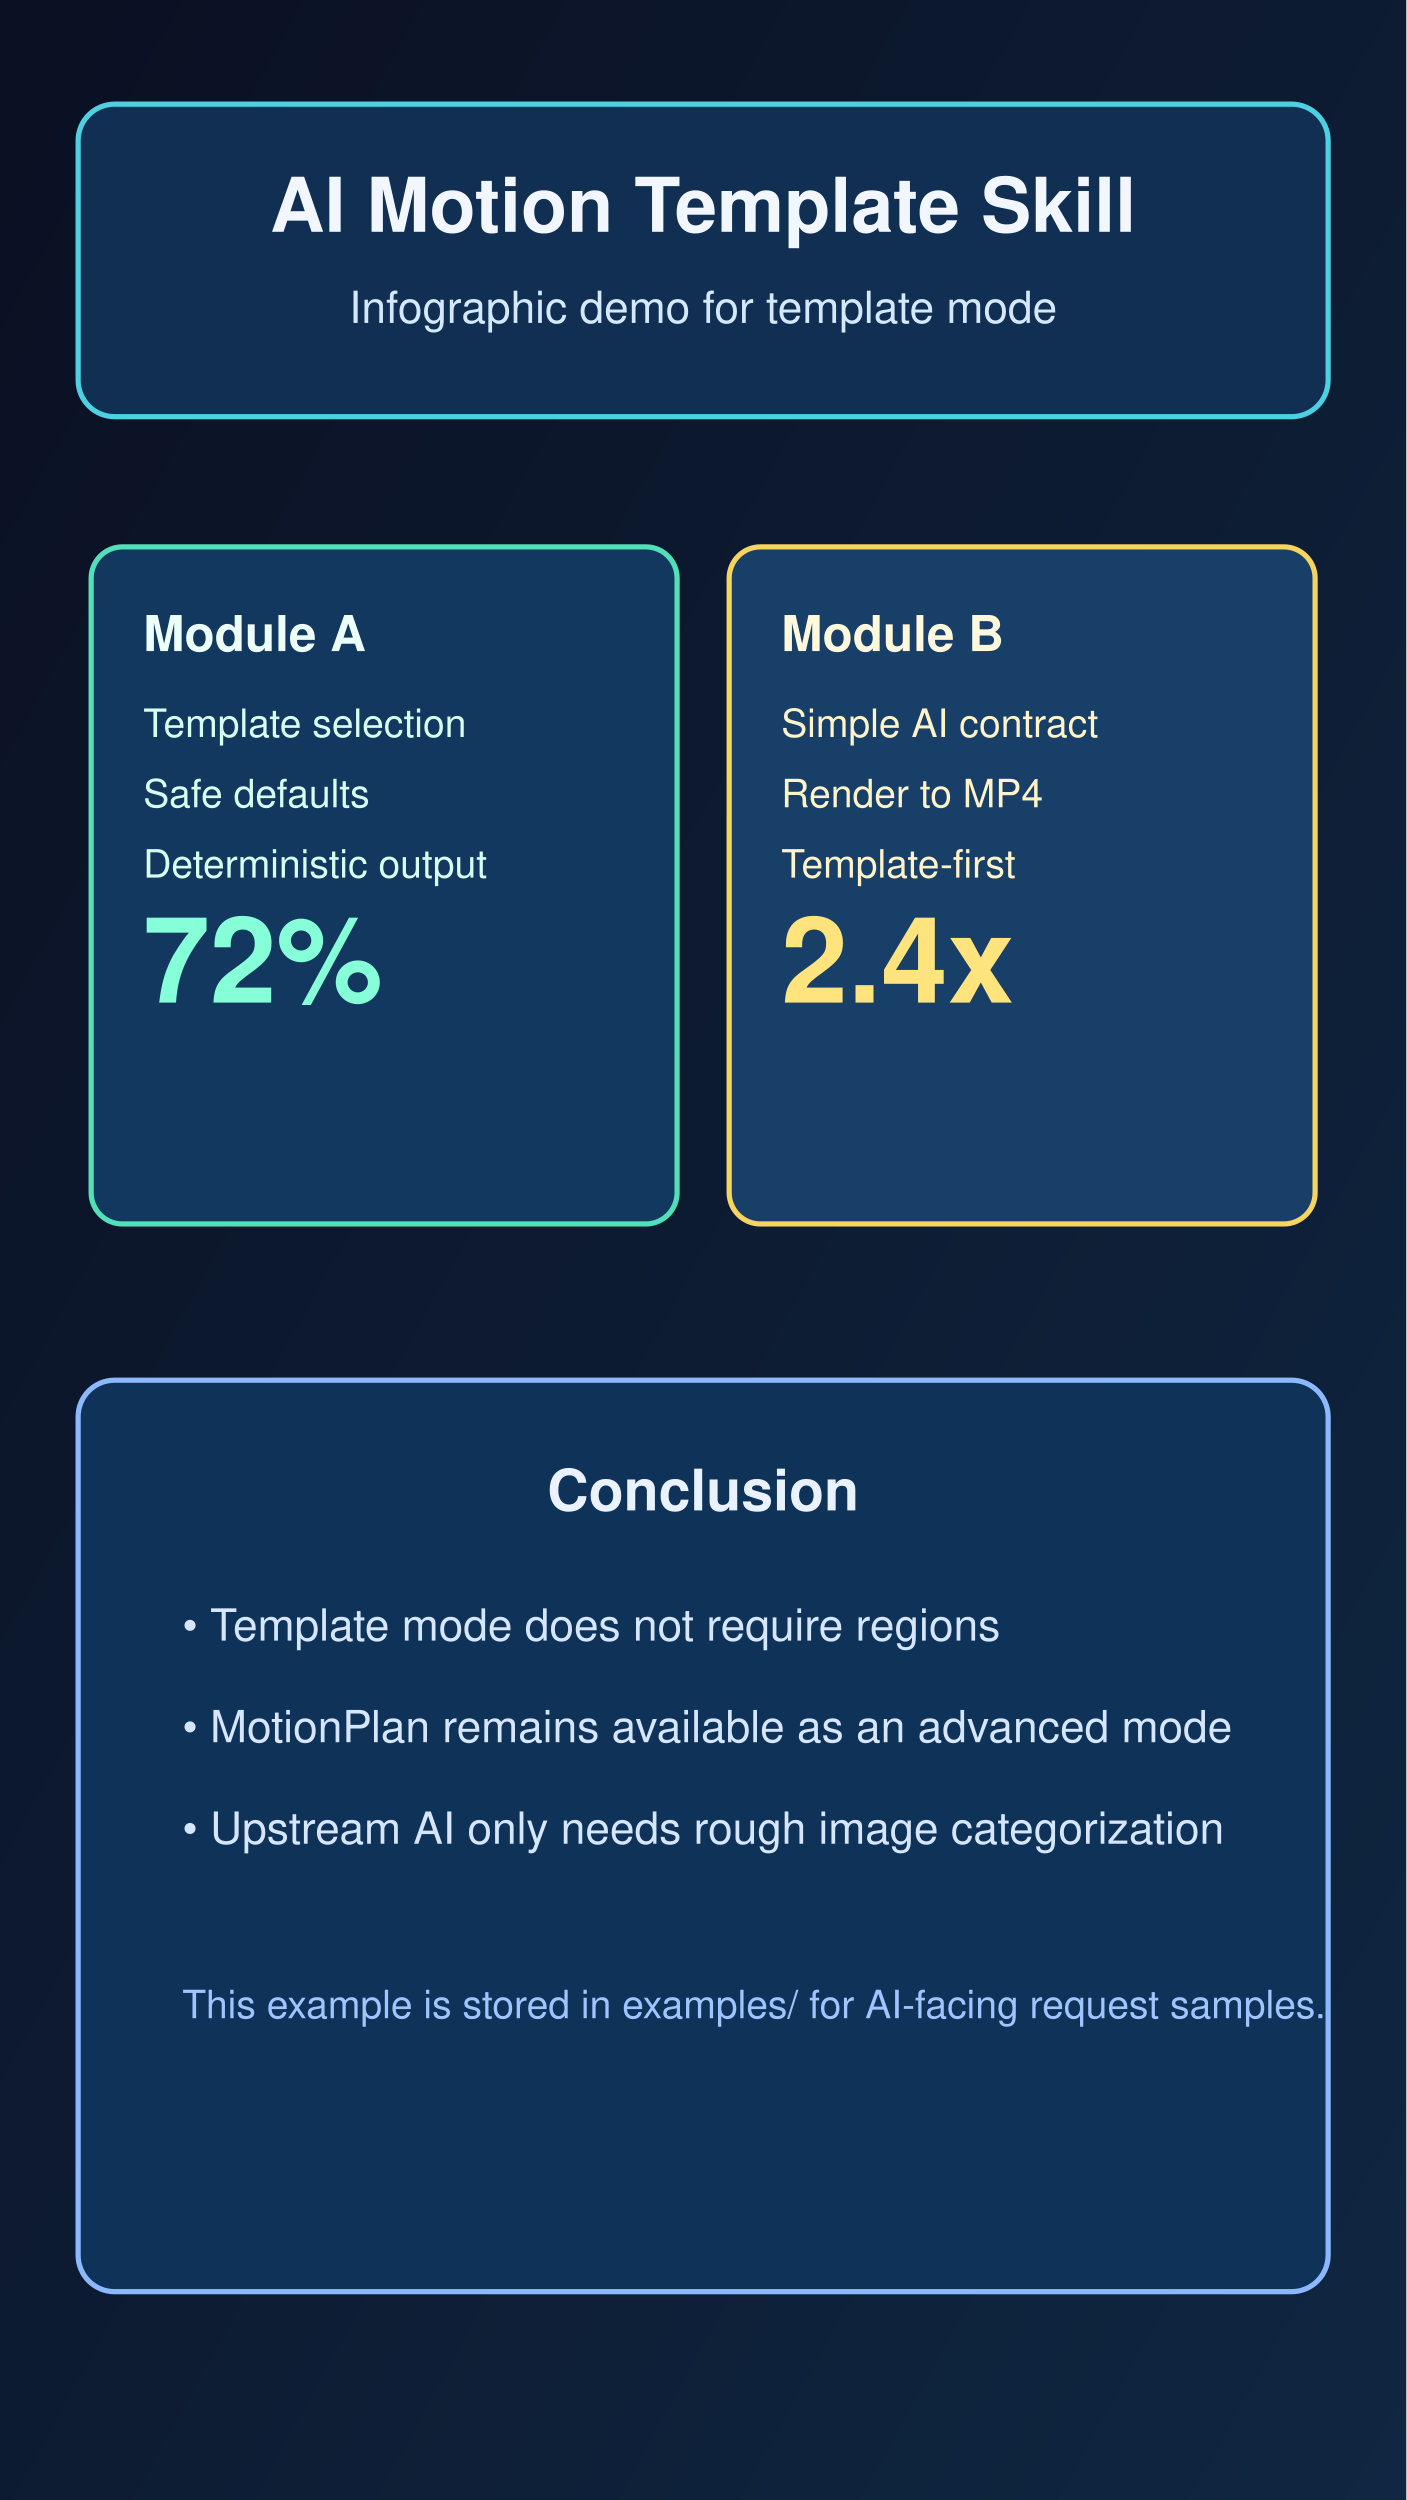
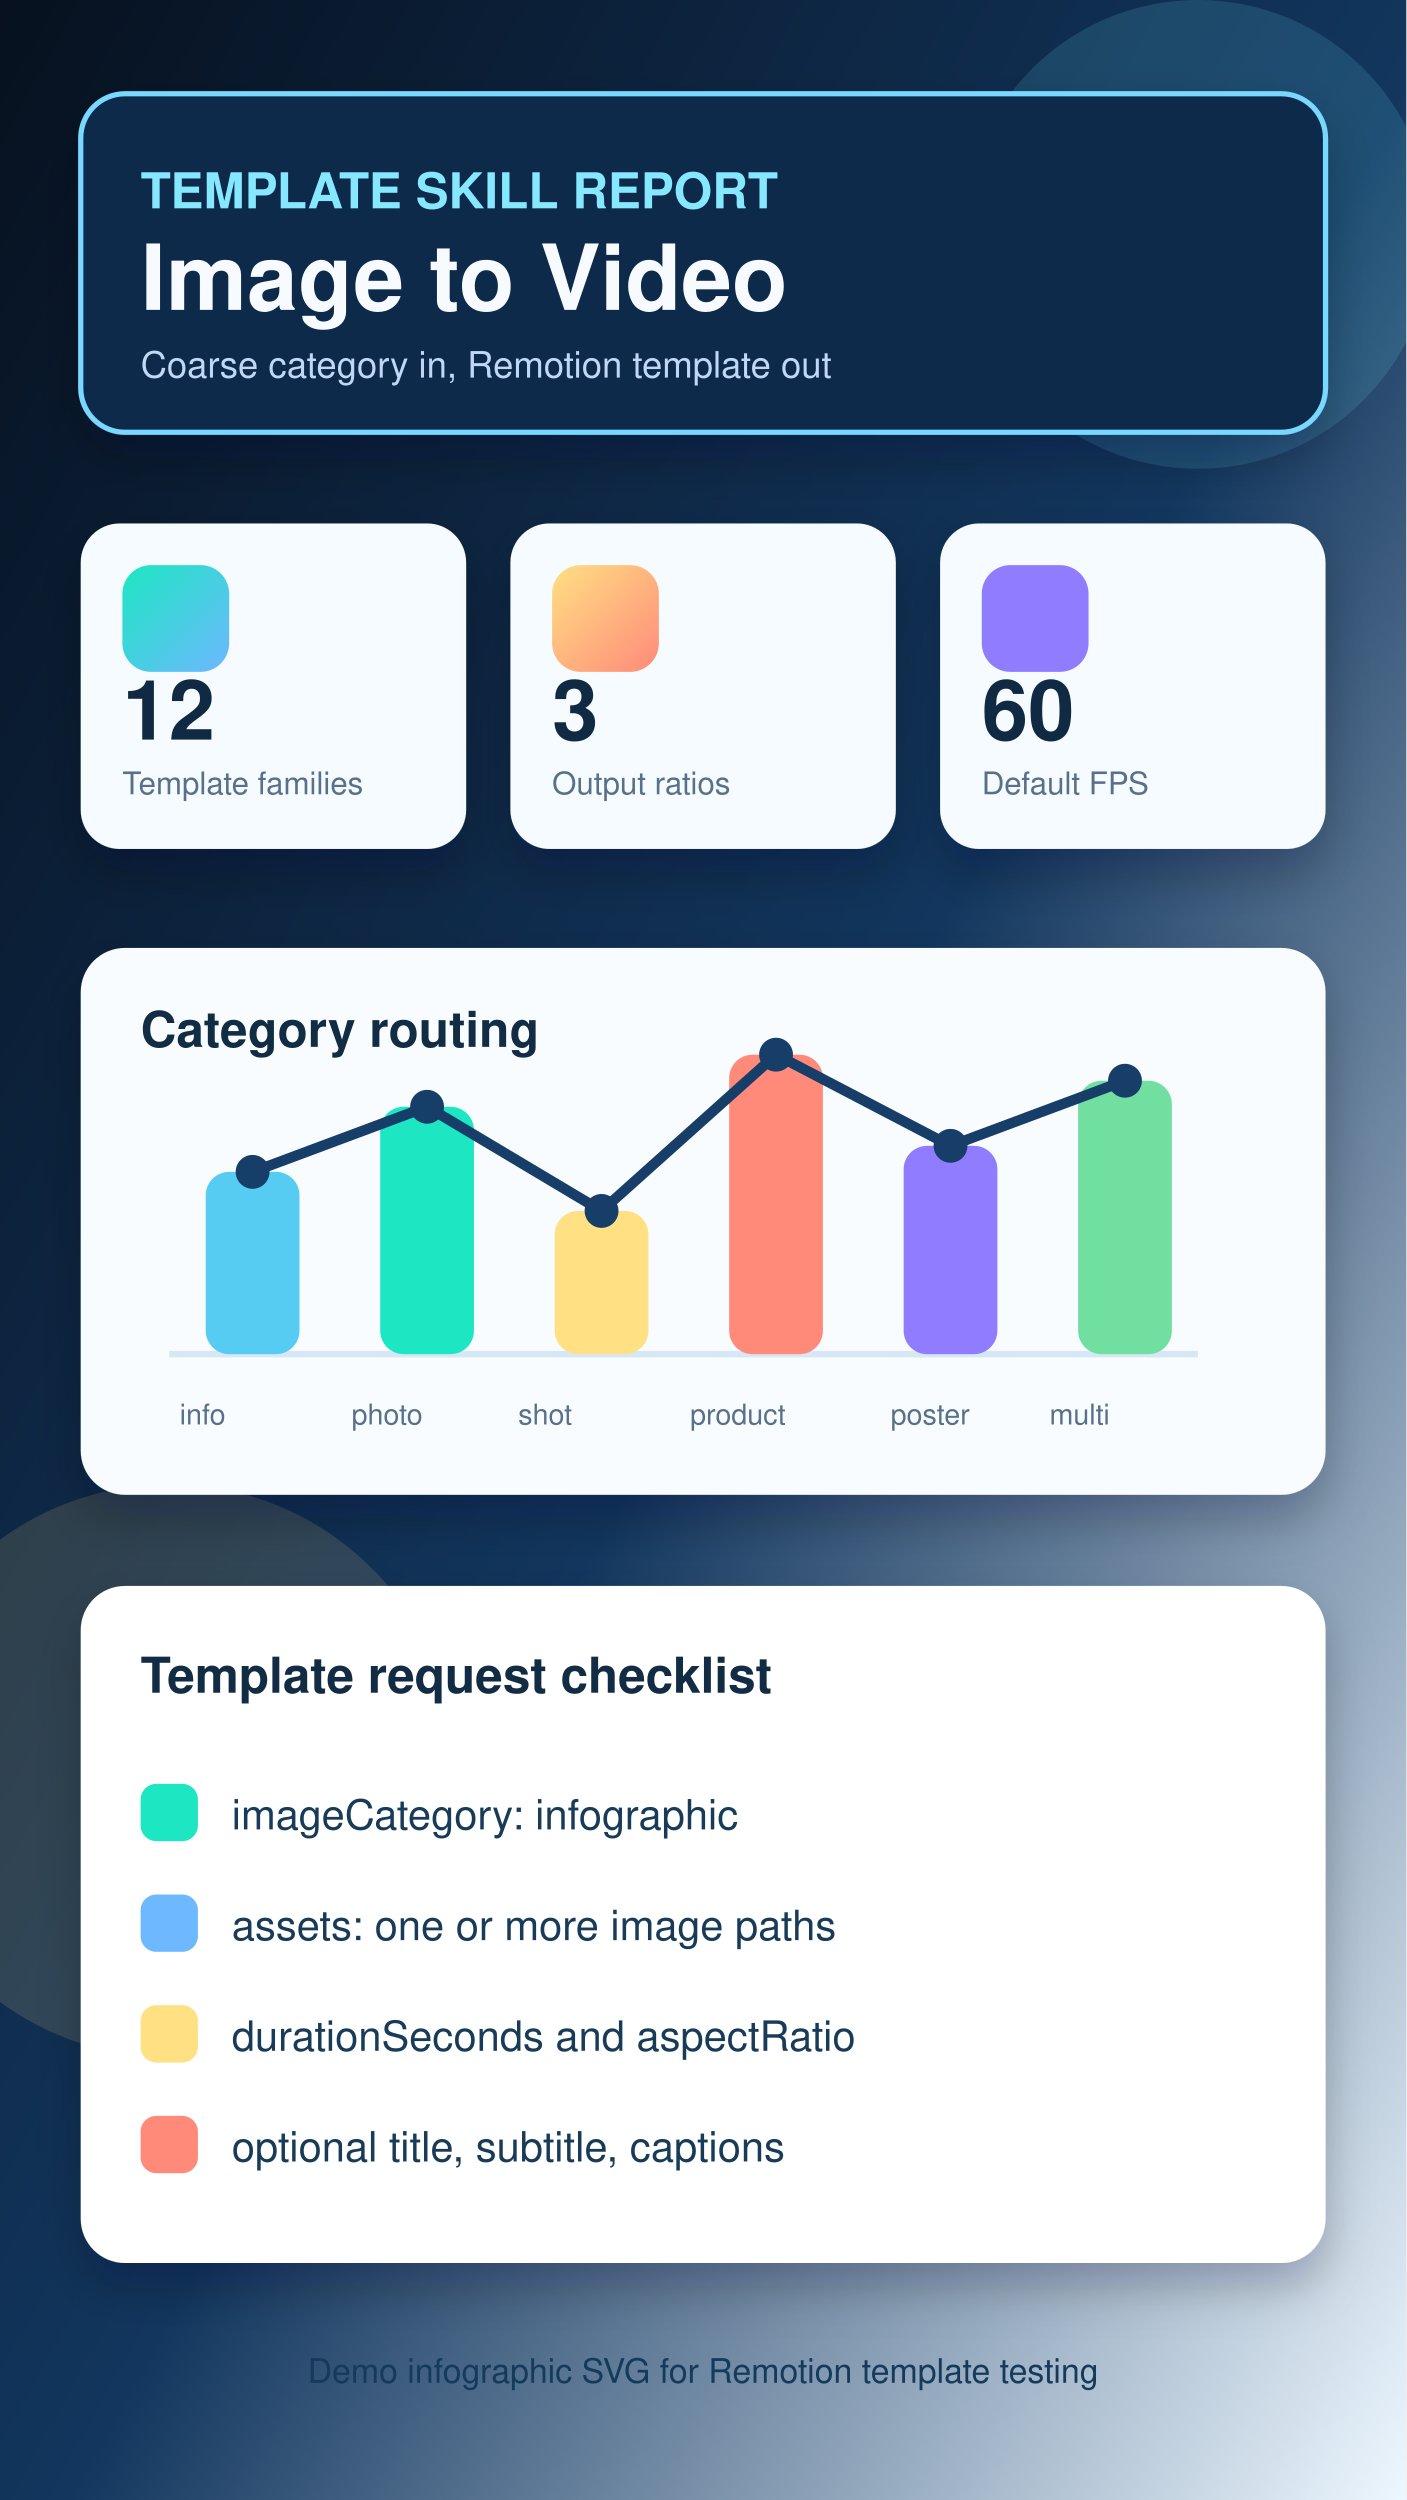
<svg xmlns="http://www.w3.org/2000/svg" width="1080" height="1920" viewBox="0 0 1080 1920">
  <defs>
    <linearGradient id="bg" x1="0" y1="0" x2="1" y2="1">
-       <stop offset="0%" stop-color="#0b1022" />
-       <stop offset="100%" stop-color="#0f2742" />
+       <stop offset="0%" stop-color="#07111f" />
+       <stop offset="52%" stop-color="#12365e" />
+       <stop offset="100%" stop-color="#edf7ff" />
    </linearGradient>
+     <linearGradient id="cardA" x1="0" y1="0" x2="1" y2="1">
+       <stop offset="0%" stop-color="#1de7c2" />
+       <stop offset="100%" stop-color="#6db8ff" />
+     </linearGradient>
+     <linearGradient id="cardB" x1="0" y1="0" x2="1" y2="1">
+       <stop offset="0%" stop-color="#ffe083" />
+       <stop offset="100%" stop-color="#ff8a7a" />
+     </linearGradient>
+     <filter id="shadow" x="-20%" y="-20%" width="140%" height="140%">
+       <feDropShadow dx="0" dy="18" stdDeviation="18" flood-color="#05101e" flood-opacity="0.25" />
+     </filter>
  </defs>
  <rect width="1080" height="1920" fill="url(#bg)" />
-   <rect x="60" y="80" width="960" height="240" rx="28" fill="#102f52" stroke="#4dd0e1" stroke-width="4" />
-   <text x="540" y="178" font-family="Helvetica, Arial, sans-serif" font-size="58" font-weight="700" fill="#f2f7ff" text-anchor="middle">AI Motion Template Skill</text>
-   <text x="540" y="248" font-family="Helvetica, Arial, sans-serif" font-size="34" fill="#d4e9ff" text-anchor="middle">Infographic demo for template mode</text>
-   <rect x="70" y="420" width="450" height="520" rx="24" fill="#13385f" stroke="#52e0b8" stroke-width="4" />
-   <text x="110" y="500" font-family="Helvetica, Arial, sans-serif" font-size="38" font-weight="700" fill="#ecfff8">Module A</text>
-   <text x="110" y="566" font-family="Helvetica, Arial, sans-serif" font-size="30" fill="#d7fff1">Template selection</text>
-   <text x="110" y="620" font-family="Helvetica, Arial, sans-serif" font-size="30" fill="#d7fff1">Safe defaults</text>
-   <text x="110" y="674" font-family="Helvetica, Arial, sans-serif" font-size="30" fill="#d7fff1">Deterministic output</text>
-   <text x="110" y="770" font-family="Helvetica, Arial, sans-serif" font-size="92" font-weight="700" fill="#86ffd8">72%</text>
-   <rect x="560" y="420" width="450" height="520" rx="24" fill="#173f68" stroke="#f7d45e" stroke-width="4" />
-   <text x="600" y="500" font-family="Helvetica, Arial, sans-serif" font-size="38" font-weight="700" fill="#fff8dc">Module B</text>
-   <text x="600" y="566" font-family="Helvetica, Arial, sans-serif" font-size="30" fill="#fff3c9">Simple AI contract</text>
-   <text x="600" y="620" font-family="Helvetica, Arial, sans-serif" font-size="30" fill="#fff3c9">Render to MP4</text>
-   <text x="600" y="674" font-family="Helvetica, Arial, sans-serif" font-size="30" fill="#fff3c9">Template-first</text>
-   <text x="600" y="770" font-family="Helvetica, Arial, sans-serif" font-size="92" font-weight="700" fill="#ffe37d">2.4x</text>
-   <rect x="60" y="1060" width="960" height="700" rx="28" fill="#0f3358" stroke="#8cb8ff" stroke-width="4" />
-   <text x="540" y="1160" font-family="Helvetica, Arial, sans-serif" font-size="44" font-weight="700" fill="#eaf2ff" text-anchor="middle">Conclusion</text>
-   <text x="140" y="1260" font-family="Helvetica, Arial, sans-serif" font-size="34" fill="#d7e6ff">• Template mode does not require regions</text>
-   <text x="140" y="1338" font-family="Helvetica, Arial, sans-serif" font-size="34" fill="#d7e6ff">• MotionPlan remains available as an advanced mode</text>
-   <text x="140" y="1416" font-family="Helvetica, Arial, sans-serif" font-size="34" fill="#d7e6ff">• Upstream AI only needs rough image categorization</text>
-   <text x="140" y="1550" font-family="Helvetica, Arial, sans-serif" font-size="30" fill="#9fc4ff">This example is stored in examples/ for AI-facing request samples.</text>
+   <circle cx="920" cy="180" r="180" fill="#70e7ff" opacity="0.14" />
+   <circle cx="130" cy="1360" r="220" fill="#ffdb7a" opacity="0.14" />
+   <rect x="62" y="72" width="956" height="260" rx="34" fill="#0e2b4c" stroke="#78d8ff" stroke-width="4" filter="url(#shadow)" />
+   <text x="108" y="160" font-family="Helvetica, Arial, sans-serif" font-size="38" font-weight="700" fill="#85e8ff">TEMPLATE SKILL REPORT</text>
+   <text x="108" y="238" font-family="Helvetica, Arial, sans-serif" font-size="70" font-weight="800" fill="#f7fbff">Image to Video</text>
+   <text x="108" y="290" font-family="Helvetica, Arial, sans-serif" font-size="28" fill="#bed8f5">Coarse category in, Remotion template out</text>
+   <rect x="62" y="402" width="296" height="250" rx="30" fill="#f6fbff" filter="url(#shadow)" />
+   <rect x="94" y="434" width="82" height="82" rx="22" fill="url(#cardA)" />
+   <text x="94" y="568" font-family="Helvetica, Arial, sans-serif" font-size="64" font-weight="800" fill="#102a43">12</text>
+   <text x="94" y="610" font-family="Helvetica, Arial, sans-serif" font-size="24" fill="#58708a">Template families</text>
+   <rect x="392" y="402" width="296" height="250" rx="30" fill="#f6fbff" filter="url(#shadow)" />
+   <rect x="424" y="434" width="82" height="82" rx="22" fill="url(#cardB)" />
+   <text x="424" y="568" font-family="Helvetica, Arial, sans-serif" font-size="64" font-weight="800" fill="#102a43">3</text>
+   <text x="424" y="610" font-family="Helvetica, Arial, sans-serif" font-size="24" fill="#58708a">Output ratios</text>
+   <rect x="722" y="402" width="296" height="250" rx="30" fill="#f6fbff" filter="url(#shadow)" />
+   <rect x="754" y="434" width="82" height="82" rx="22" fill="#8f7cff" />
+   <text x="754" y="568" font-family="Helvetica, Arial, sans-serif" font-size="64" font-weight="800" fill="#102a43">60</text>
+   <text x="754" y="610" font-family="Helvetica, Arial, sans-serif" font-size="24" fill="#58708a">Default FPS</text>
+   <rect x="62" y="728" width="956" height="420" rx="34" fill="#f9fcff" filter="url(#shadow)" />
+   <text x="108" y="804" font-family="Helvetica, Arial, sans-serif" font-size="38" font-weight="800" fill="#122c44">Category routing</text>
+   <line x1="130" y1="1040" x2="920" y2="1040" stroke="#d6e7f6" stroke-width="5" />
+   <rect x="158" y="900" width="72" height="140" rx="18" fill="#56ccf2" />
+   <rect x="292" y="850" width="72" height="190" rx="18" fill="#1de7c2" />
+   <rect x="426" y="930" width="72" height="110" rx="18" fill="#ffe083" />
+   <rect x="560" y="810" width="72" height="230" rx="18" fill="#ff8a7a" />
+   <rect x="694" y="880" width="72" height="160" rx="18" fill="#8f7cff" />
+   <rect x="828" y="830" width="72" height="210" rx="18" fill="#71df9f" />
+   <polyline points="194,900 328,850 462,930 596,810 730,880 864,830" fill="none" stroke="#173e68" stroke-width="8" stroke-linecap="round" stroke-linejoin="round" />
+   <circle cx="194" cy="900" r="13" fill="#173e68" />
+   <circle cx="328" cy="850" r="13" fill="#173e68" />
+   <circle cx="462" cy="930" r="13" fill="#173e68" />
+   <circle cx="596" cy="810" r="13" fill="#173e68" />
+   <circle cx="730" cy="880" r="13" fill="#173e68" />
+   <circle cx="864" cy="830" r="13" fill="#173e68" />
+   <text x="138" y="1094" font-family="Helvetica, Arial, sans-serif" font-size="22" fill="#58708a">info</text>
+   <text x="270" y="1094" font-family="Helvetica, Arial, sans-serif" font-size="22" fill="#58708a">photo</text>
+   <text x="398" y="1094" font-family="Helvetica, Arial, sans-serif" font-size="22" fill="#58708a">shot</text>
+   <text x="530" y="1094" font-family="Helvetica, Arial, sans-serif" font-size="22" fill="#58708a">product</text>
+   <text x="684" y="1094" font-family="Helvetica, Arial, sans-serif" font-size="22" fill="#58708a">poster</text>
+   <text x="806" y="1094" font-family="Helvetica, Arial, sans-serif" font-size="22" fill="#58708a">multi</text>
+   <rect x="62" y="1218" width="956" height="520" rx="34" fill="#ffffff" filter="url(#shadow)" />
+   <text x="108" y="1300" font-family="Helvetica, Arial, sans-serif" font-size="38" font-weight="800" fill="#122c44">Template request checklist</text>
+   <g font-family="Helvetica, Arial, sans-serif" font-size="32" fill="#183b58">
+     <rect x="108" y="1370" width="44" height="44" rx="12" fill="#1de7c2" />
+     <text x="178" y="1405">imageCategory: infographic</text>
+     <rect x="108" y="1455" width="44" height="44" rx="12" fill="#6db8ff" />
+     <text x="178" y="1490">assets: one or more image paths</text>
+     <rect x="108" y="1540" width="44" height="44" rx="12" fill="#ffe083" />
+     <text x="178" y="1575">durationSeconds and aspectRatio</text>
+     <rect x="108" y="1625" width="44" height="44" rx="12" fill="#ff8a7a" />
+     <text x="178" y="1660">optional title, subtitle, captions</text>
+   </g>
+   <text x="540" y="1830" font-family="Helvetica, Arial, sans-serif" font-size="26" fill="#143a5c" text-anchor="middle">Demo infographic SVG for Remotion template testing</text>
</svg>
